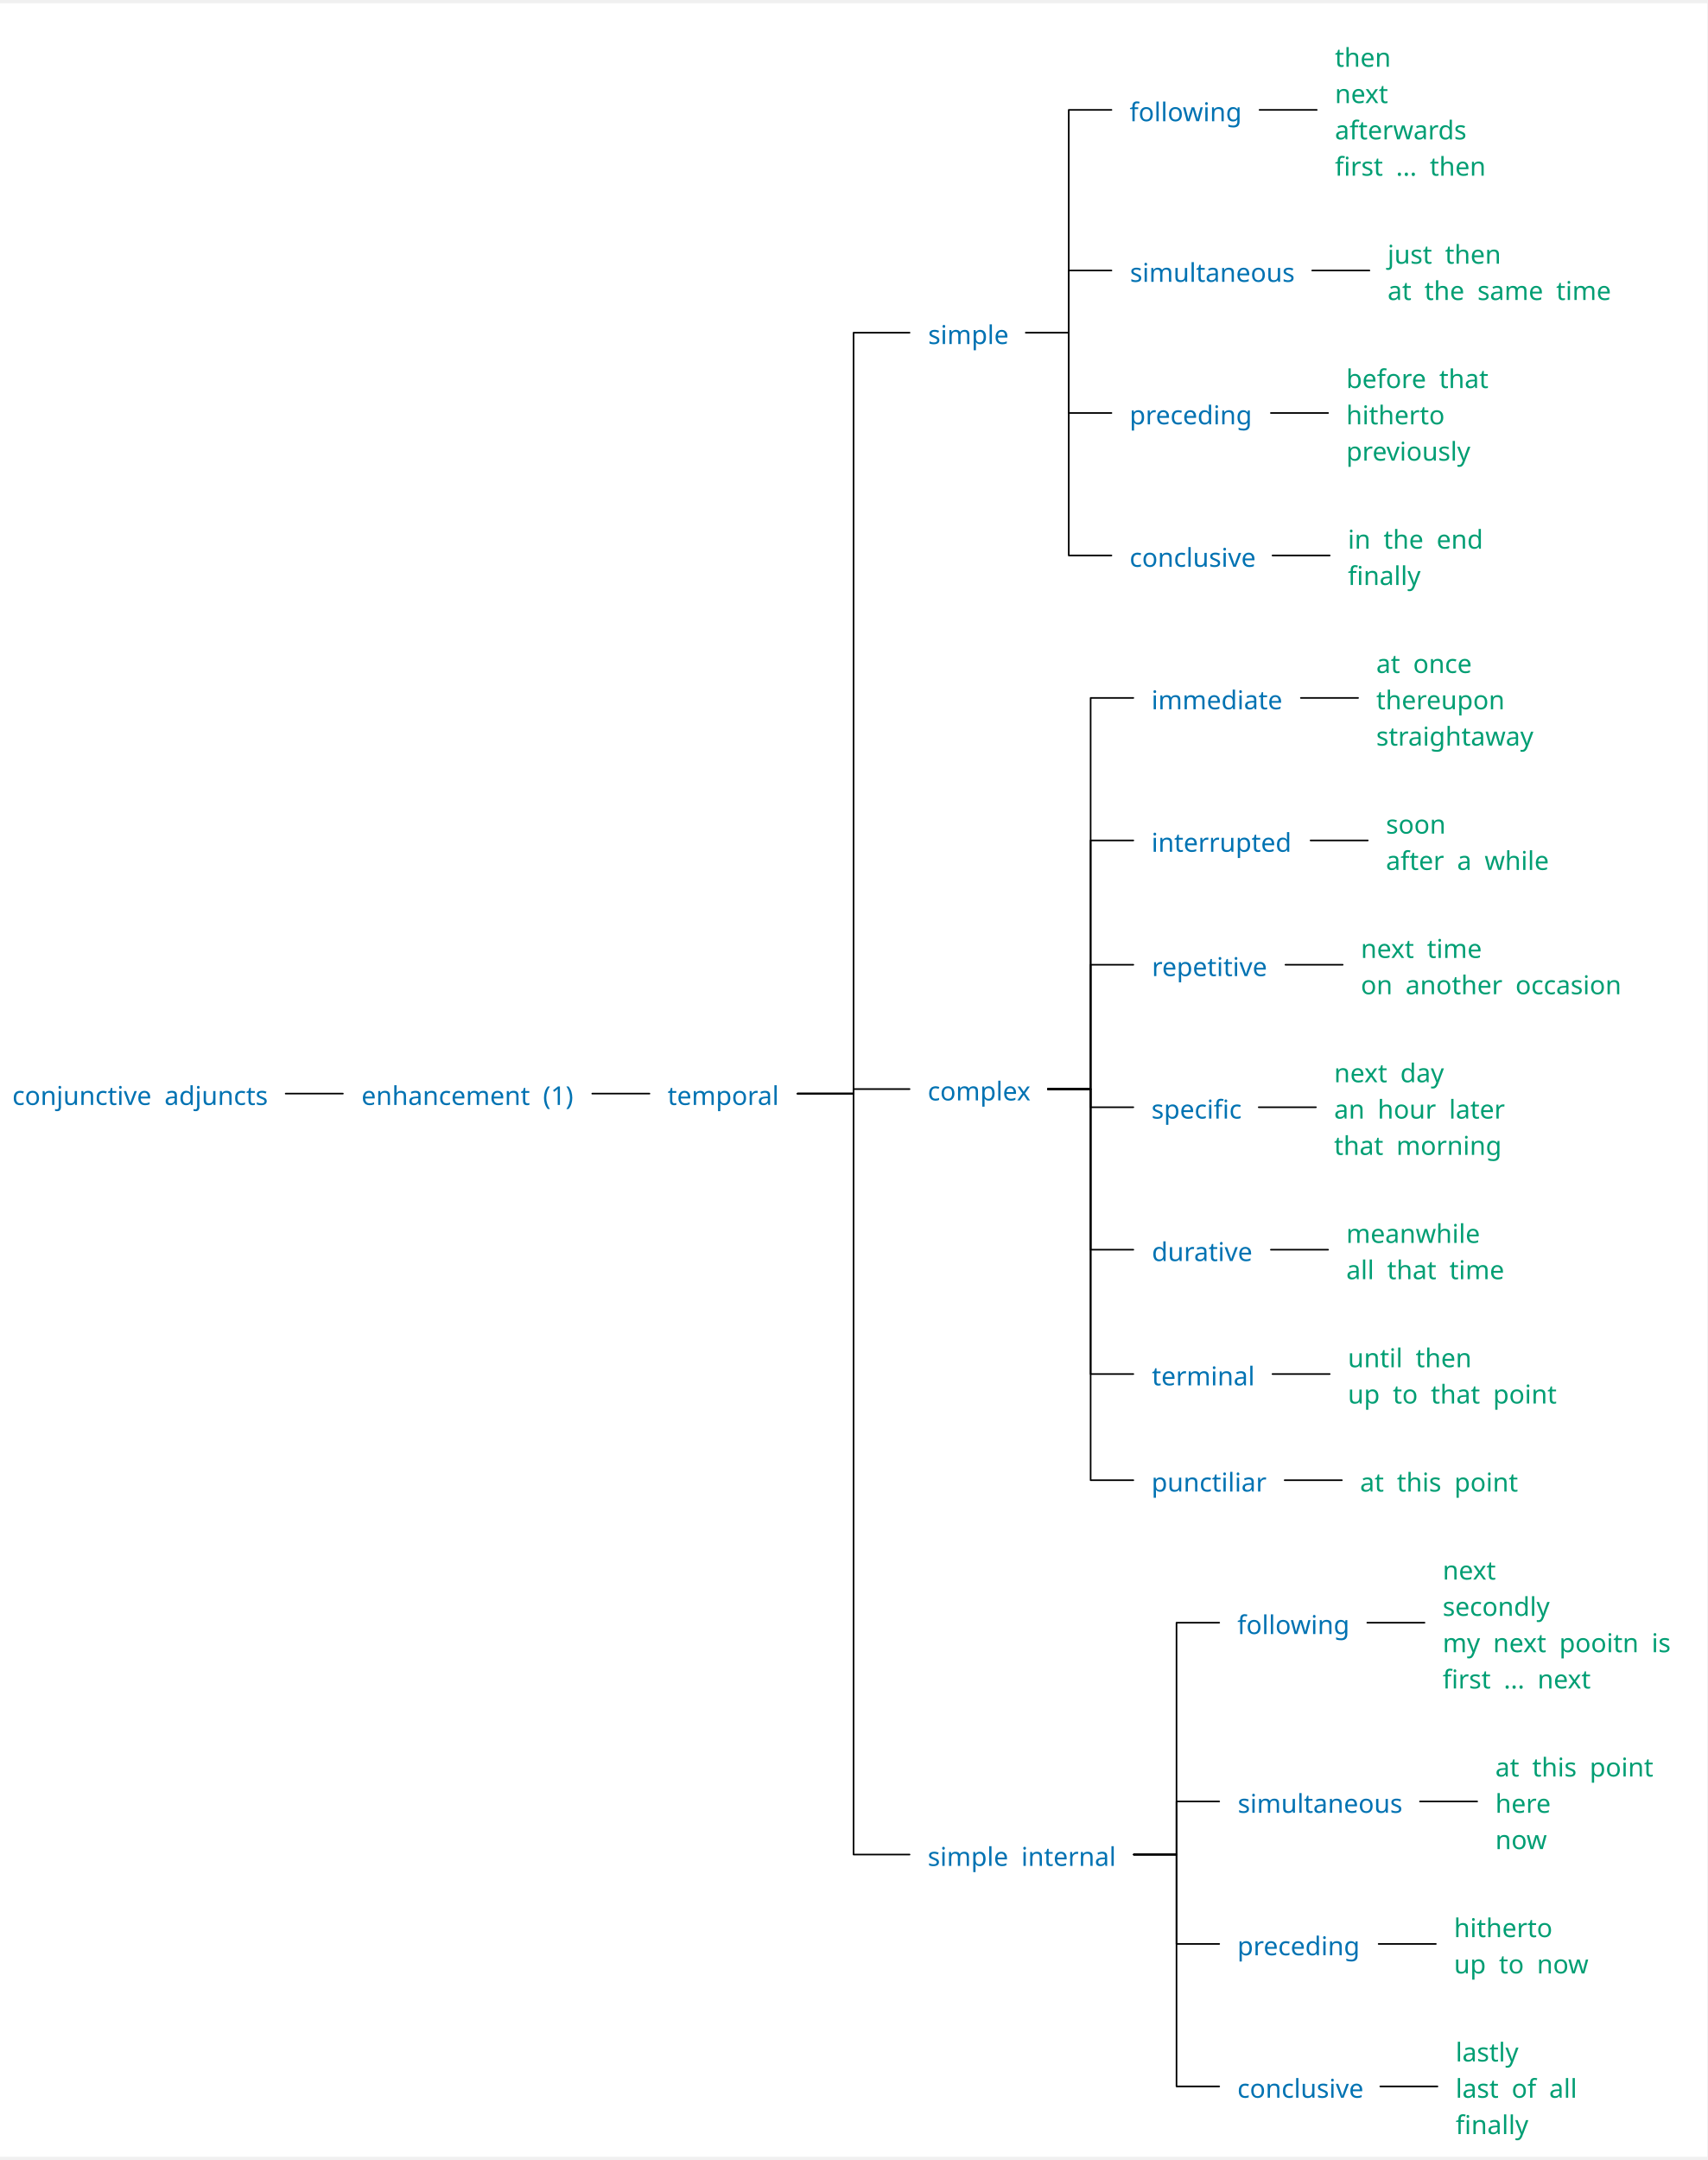
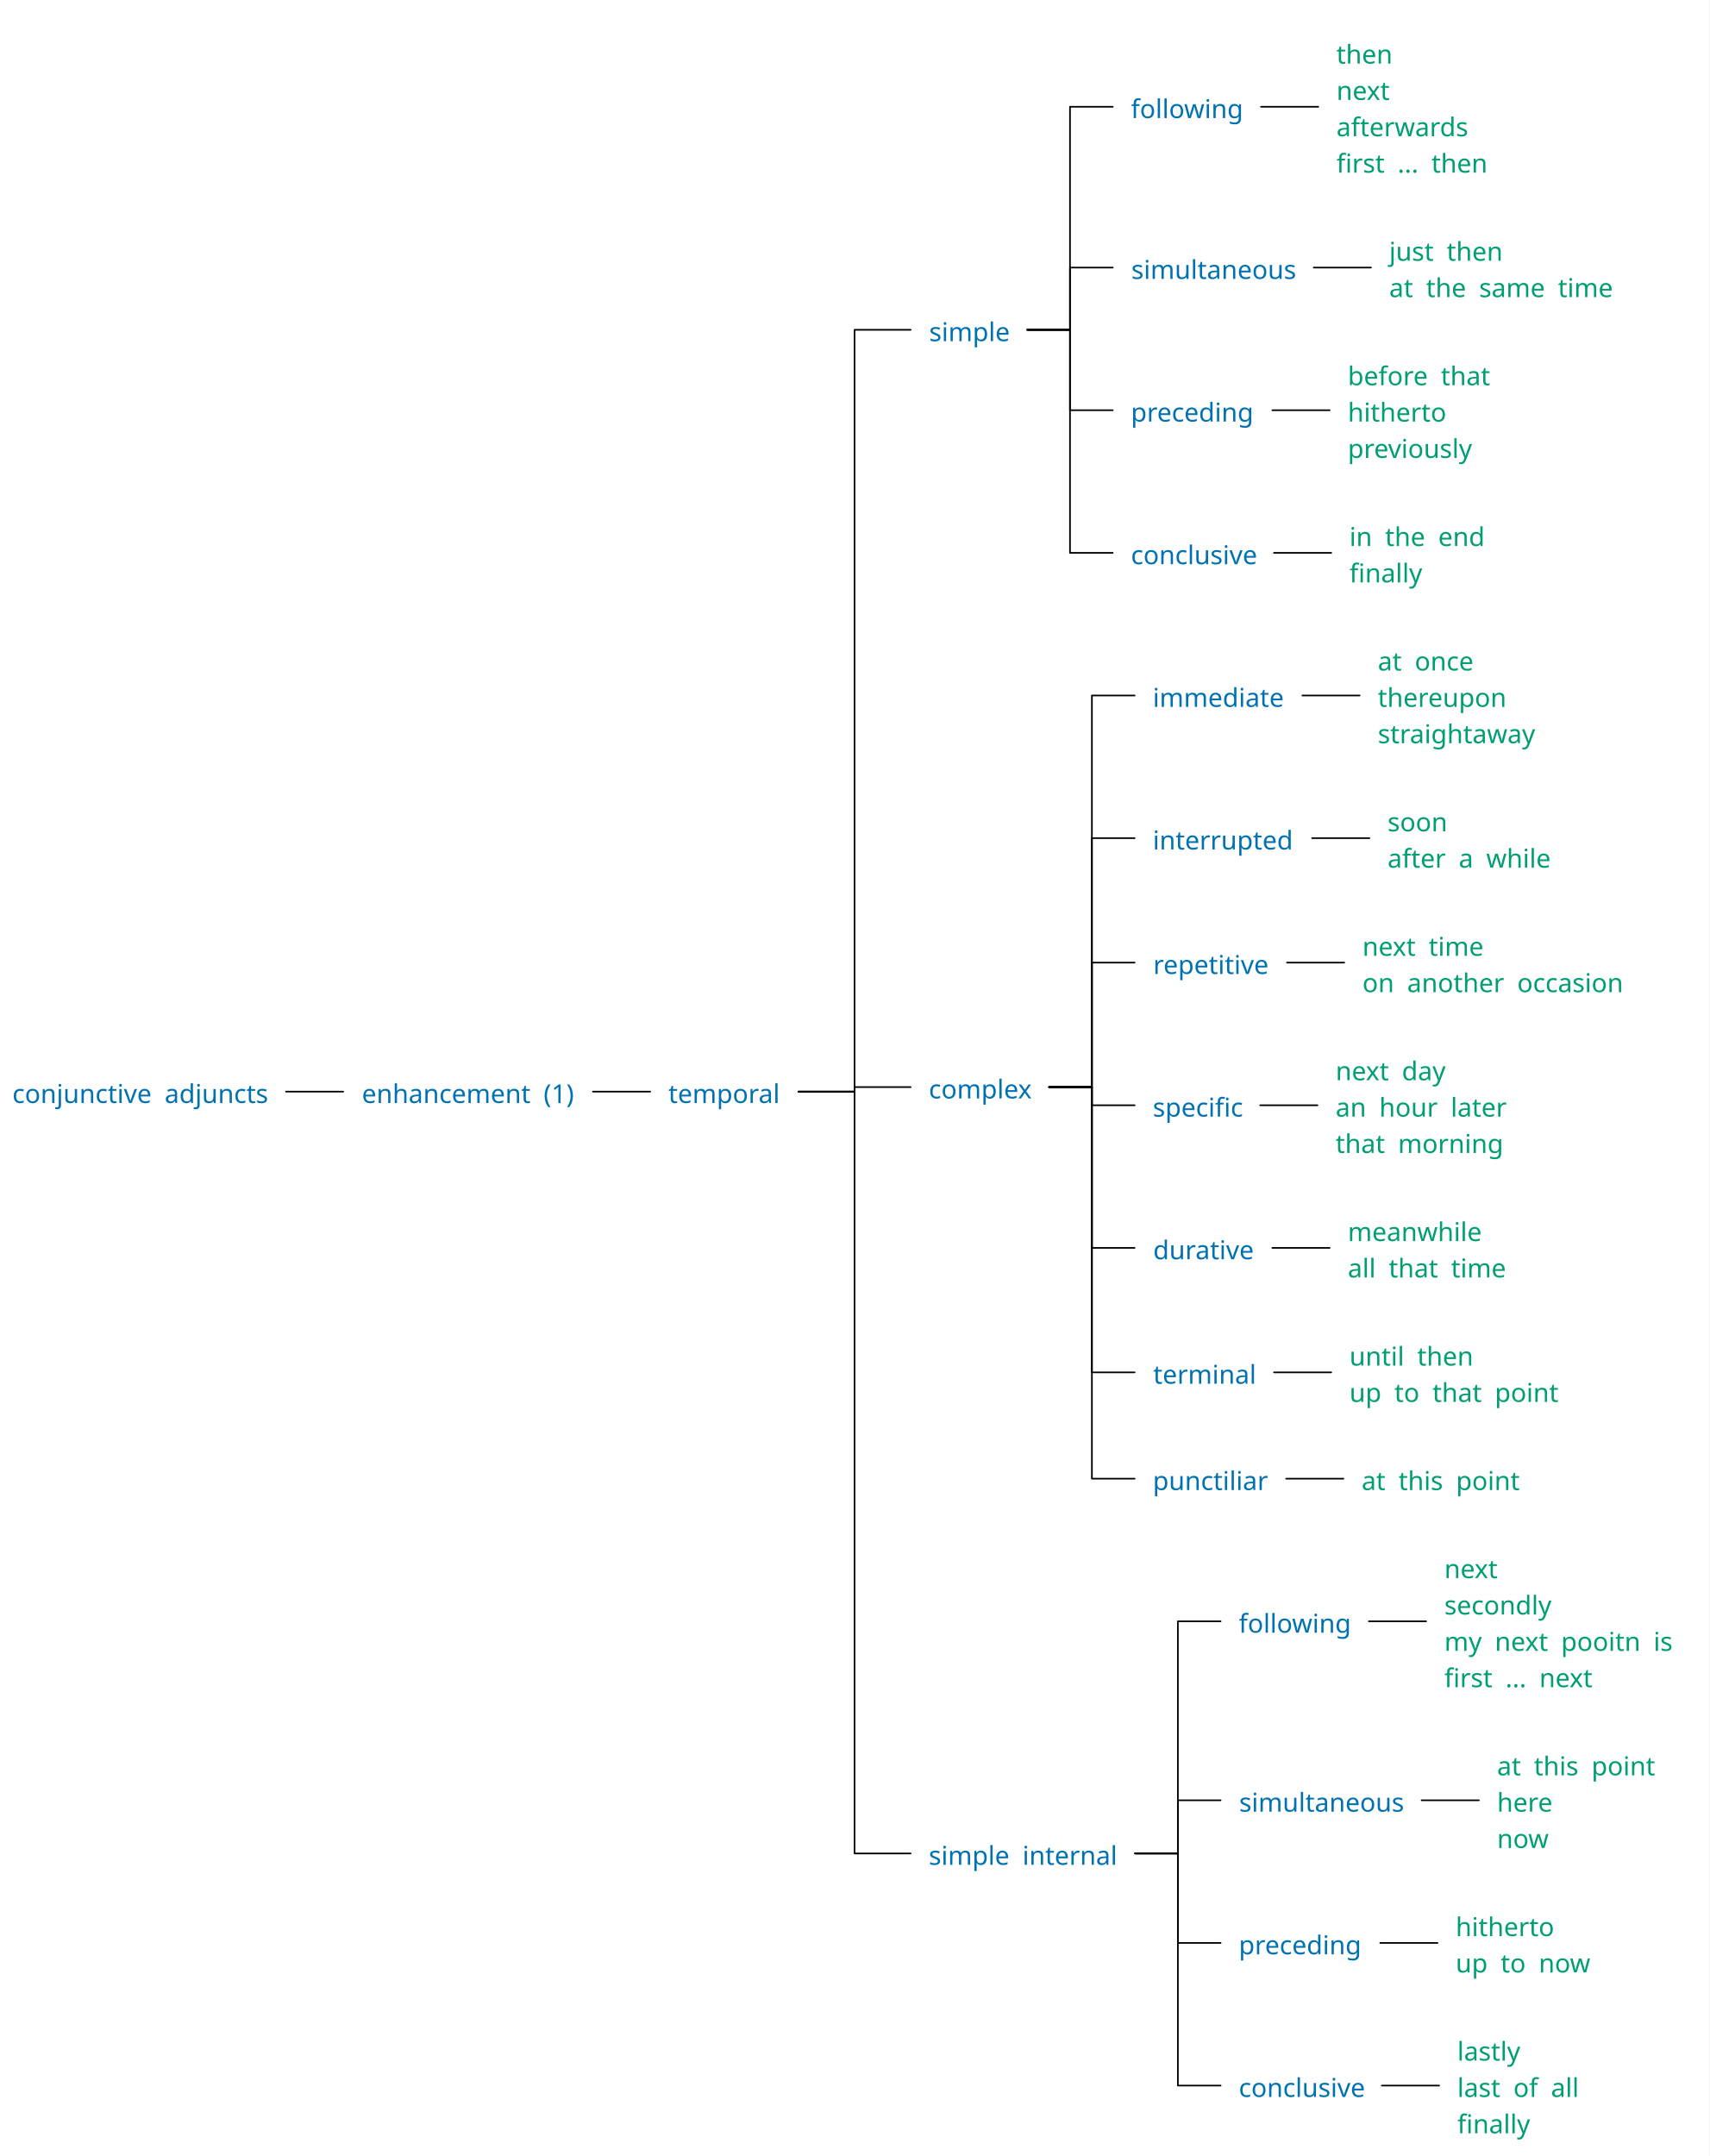
- <svg xmlns="http://www.w3.org/2000/svg" width="2092.0" height="2646.56" viewBox="-15.2, 0, 2107.2, 2657.76" version="1.1">
+ <svg xmlns="http://www.w3.org/2000/svg" width="2107.2" height="2657.76" viewBox="-15.2, 0, 2107.2, 2657.76" version="1.1">
  <defs>
    <marker id="arrow" markerUnits="userSpaceOnUse" viewBox="0 0 10 10" refX="10" refY="5" markerWidth="15.2" markerHeight="15.2" orient="auto">
      <path d="M 0 0 L 10 5 L 0 10" fill="#CC79A7" />
    </marker>
    <marker id="arrowBackward" markerUnits="userSpaceOnUse" viewBox="0 0 10 10" refX="5" refY="5" markerWidth="15.2" markerHeight="15.2" orient="auto">
      <path d="M 0 0 L 10 5 L 0 10 z" fill="#CC79A7" />
    </marker>
    <marker id="arrowForward" markerUnits="userSpaceOnUse" viewBox="0 0 10 10" refX="5" refY="5" markerWidth="15.2" markerHeight="15.2" orient="auto">
      <path d="M 10 0 L 0 5 L 10 10 z" fill="#CC79A7" />
    </marker>
    <marker id="arrowBothways" markerUnits="userSpaceOnUse" viewBox="0 0 30 10" refX="15" refY="5" markerWidth="45.6" markerHeight="15.2" orient="auto">
      <path d="M 0 5 L 10 0 L 10 5 L 20 5 L 20 0 L 30 5 L 20 10 L 20 5 L 10 5 L 10 10 z" fill="#CC79A7" />
    </marker>
    <pattern id="hatchBlack" x="10" y="10" width="10" height="10" patternUnits="userSpaceOnUse" patternTransform="rotate(45)">
      <line x1="0" y="0" x2="0" y2="10" stroke="black" stroke-width="4" />
    </pattern>
    <pattern id="hatchForNode" x="10" y="10" width="10" height="10" patternUnits="userSpaceOnUse" patternTransform="rotate(45)">
      <line x1="0" y="0" x2="0" y2="10" stroke="#0072B2" stroke-width="4" />
    </pattern>
    <pattern id="hatchForLeaf" x="10" y="10" width="10" height="10" patternUnits="userSpaceOnUse" patternTransform="rotate(45)">
      <line x1="0" y="0" x2="0" y2="10" stroke="#009E73" stroke-width="4" />
    </pattern>
  </defs>
-   <rect x="-15.2" y="0" width="2107.2" height="2657.76" stroke="none" fill="white" />"
- <text white-space="pre" alignment-baseline="text-top" style="fill: #0072B2; storoke-width: 0; font-size: 32px;" x="0" y="1359.68">
+   <rect x="-15.2" y="0" width="2107.2" height="2657.76" stroke="none" fill="white" />
+   <text white-space="pre" alignment-baseline="text-top" style="fill: #0072B2; storoke-width: 0; font-size: 32px;" x="0" y="1359.68">
    <tspan x="0" y="1359.68" style="" text-decoration="" font-family="'Noto Sans', 'Noto Sans JP', 'Noto Sans CJK JP', 'Noto Sans Arabic', 'Noto Sans Hebrew', 'Noto Sans Devanagari', 'Noto Sans Thai', 'Noto Sans Khmer', 'Noto Sans Math', OpenMoji, 'OpenMoji Color', 'OpenMoji Black', 'Noto Emoji', sans-serif">conjunctive<tspan style="fill:none;">￭</tspan>adjuncts</tspan>
  </text>
  <text white-space="pre" alignment-baseline="text-top" style="fill: #0072B2; storoke-width: 0; font-size: 32px;" x="430.9" y="1359.68">
    <tspan x="430.9" y="1359.68" style="" text-decoration="" font-family="'Noto Sans', 'Noto Sans JP', 'Noto Sans CJK JP', 'Noto Sans Arabic', 'Noto Sans Hebrew', 'Noto Sans Devanagari', 'Noto Sans Thai', 'Noto Sans Khmer', 'Noto Sans Math', OpenMoji, 'OpenMoji Color', 'OpenMoji Black', 'Noto Emoji', sans-serif">enhancement<tspan style="fill:none;">￭</tspan>(1)</tspan>
  </text>
  <text white-space="pre" alignment-baseline="text-top" style="fill: #0072B2; storoke-width: 0; font-size: 32px;" x="808.8" y="1359.68">
    <tspan x="808.8" y="1359.68" style="" text-decoration="" font-family="'Noto Sans', 'Noto Sans JP', 'Noto Sans CJK JP', 'Noto Sans Arabic', 'Noto Sans Hebrew', 'Noto Sans Devanagari', 'Noto Sans Thai', 'Noto Sans Khmer', 'Noto Sans Math', OpenMoji, 'OpenMoji Color', 'OpenMoji Black', 'Noto Emoji', sans-serif">temporal</tspan>
  </text>
  <text white-space="pre" alignment-baseline="text-top" style="fill: #0072B2; storoke-width: 0; font-size: 32px;" x="1130.335" y="420.56">
    <tspan x="1130.335" y="420.56" style="" text-decoration="" font-family="'Noto Sans', 'Noto Sans JP', 'Noto Sans CJK JP', 'Noto Sans Arabic', 'Noto Sans Hebrew', 'Noto Sans Devanagari', 'Noto Sans Thai', 'Noto Sans Khmer', 'Noto Sans Math', OpenMoji, 'OpenMoji Color', 'OpenMoji Black', 'Noto Emoji', sans-serif">simple</tspan>
  </text>
  <text white-space="pre" alignment-baseline="text-top" style="fill: #0072B2; storoke-width: 0; font-size: 32px;" x="1379.0" y="145.6">
    <tspan x="1379.0" y="145.6" style="" text-decoration="" font-family="'Noto Sans', 'Noto Sans JP', 'Noto Sans CJK JP', 'Noto Sans Arabic', 'Noto Sans Hebrew', 'Noto Sans Devanagari', 'Noto Sans Thai', 'Noto Sans Khmer', 'Noto Sans Math', OpenMoji, 'OpenMoji Color', 'OpenMoji Black', 'Noto Emoji', sans-serif">following</tspan>
  </text>
  <text white-space="pre" alignment-baseline="text-top" style="fill: #009E73; storoke-width: 0; font-size: 32px;" x="1632.4" y="78.4">
    <tspan x="1632.4" y="78.4" style="" text-decoration="" font-family="'Noto Sans', 'Noto Sans JP', 'Noto Sans CJK JP', 'Noto Sans Arabic', 'Noto Sans Hebrew', 'Noto Sans Devanagari', 'Noto Sans Thai', 'Noto Sans Khmer', 'Noto Sans Math', OpenMoji, 'OpenMoji Color', 'OpenMoji Black', 'Noto Emoji', sans-serif">then</tspan>
    <tspan x="1632.4" y="123.2" style="" text-decoration="" font-family="'Noto Sans', 'Noto Sans JP', 'Noto Sans CJK JP', 'Noto Sans Arabic', 'Noto Sans Hebrew', 'Noto Sans Devanagari', 'Noto Sans Thai', 'Noto Sans Khmer', 'Noto Sans Math', OpenMoji, 'OpenMoji Color', 'OpenMoji Black', 'Noto Emoji', sans-serif">next</tspan>
    <tspan x="1632.4" y="168.0" style="" text-decoration="" font-family="'Noto Sans', 'Noto Sans JP', 'Noto Sans CJK JP', 'Noto Sans Arabic', 'Noto Sans Hebrew', 'Noto Sans Devanagari', 'Noto Sans Thai', 'Noto Sans Khmer', 'Noto Sans Math', OpenMoji, 'OpenMoji Color', 'OpenMoji Black', 'Noto Emoji', sans-serif">afterwards</tspan>
    <tspan x="1632.4" y="212.8" style="" text-decoration="" font-family="'Noto Sans', 'Noto Sans JP', 'Noto Sans CJK JP', 'Noto Sans Arabic', 'Noto Sans Hebrew', 'Noto Sans Devanagari', 'Noto Sans Thai', 'Noto Sans Khmer', 'Noto Sans Math', OpenMoji, 'OpenMoji Color', 'OpenMoji Black', 'Noto Emoji', sans-serif">first<tspan style="fill:none;">￭</tspan>...<tspan style="fill:none;">￭</tspan>then</tspan>
  </text>
  <text white-space="pre" alignment-baseline="text-top" style="fill: #0072B2; storoke-width: 0; font-size: 32px;" x="1379.5" y="343.84">
    <tspan x="1379.5" y="343.84" style="" text-decoration="" font-family="'Noto Sans', 'Noto Sans JP', 'Noto Sans CJK JP', 'Noto Sans Arabic', 'Noto Sans Hebrew', 'Noto Sans Devanagari', 'Noto Sans Thai', 'Noto Sans Khmer', 'Noto Sans Math', OpenMoji, 'OpenMoji Color', 'OpenMoji Black', 'Noto Emoji', sans-serif">simultaneous</tspan>
  </text>
  <text white-space="pre" alignment-baseline="text-top" style="fill: #009E73; storoke-width: 0; font-size: 32px;" x="1697.9" y="321.44">
    <tspan x="1697.4" y="321.44" style="" text-decoration="" font-family="'Noto Sans', 'Noto Sans JP', 'Noto Sans CJK JP', 'Noto Sans Arabic', 'Noto Sans Hebrew', 'Noto Sans Devanagari', 'Noto Sans Thai', 'Noto Sans Khmer', 'Noto Sans Math', OpenMoji, 'OpenMoji Color', 'OpenMoji Black', 'Noto Emoji', sans-serif">just<tspan style="fill:none;">￭</tspan>then</tspan>
    <tspan x="1697.4" y="366.24" style="" text-decoration="" font-family="'Noto Sans', 'Noto Sans JP', 'Noto Sans CJK JP', 'Noto Sans Arabic', 'Noto Sans Hebrew', 'Noto Sans Devanagari', 'Noto Sans Thai', 'Noto Sans Khmer', 'Noto Sans Math', OpenMoji, 'OpenMoji Color', 'OpenMoji Black', 'Noto Emoji', sans-serif">at<tspan style="fill:none;">￭</tspan>the<tspan style="fill:none;">￭</tspan>same<tspan style="fill:none;">￭</tspan>time</tspan>
  </text>
  <text white-space="pre" alignment-baseline="text-top" style="fill: #0072B2; storoke-width: 0; font-size: 32px;" x="1379.0" y="519.68">
    <tspan x="1379.0" y="519.68" style="" text-decoration="" font-family="'Noto Sans', 'Noto Sans JP', 'Noto Sans CJK JP', 'Noto Sans Arabic', 'Noto Sans Hebrew', 'Noto Sans Devanagari', 'Noto Sans Thai', 'Noto Sans Khmer', 'Noto Sans Math', OpenMoji, 'OpenMoji Color', 'OpenMoji Black', 'Noto Emoji', sans-serif">preceding</tspan>
  </text>
  <text white-space="pre" alignment-baseline="text-top" style="fill: #009E73; storoke-width: 0; font-size: 32px;" x="1646.9" y="474.88">
    <tspan x="1646.4" y="474.88" style="" text-decoration="" font-family="'Noto Sans', 'Noto Sans JP', 'Noto Sans CJK JP', 'Noto Sans Arabic', 'Noto Sans Hebrew', 'Noto Sans Devanagari', 'Noto Sans Thai', 'Noto Sans Khmer', 'Noto Sans Math', OpenMoji, 'OpenMoji Color', 'OpenMoji Black', 'Noto Emoji', sans-serif">before<tspan style="fill:none;">￭</tspan>that</tspan>
    <tspan x="1646.4" y="519.68" style="" text-decoration="" font-family="'Noto Sans', 'Noto Sans JP', 'Noto Sans CJK JP', 'Noto Sans Arabic', 'Noto Sans Hebrew', 'Noto Sans Devanagari', 'Noto Sans Thai', 'Noto Sans Khmer', 'Noto Sans Math', OpenMoji, 'OpenMoji Color', 'OpenMoji Black', 'Noto Emoji', sans-serif">hitherto</tspan>
    <tspan x="1646.4" y="564.48" style="" text-decoration="" font-family="'Noto Sans', 'Noto Sans JP', 'Noto Sans CJK JP', 'Noto Sans Arabic', 'Noto Sans Hebrew', 'Noto Sans Devanagari', 'Noto Sans Thai', 'Noto Sans Khmer', 'Noto Sans Math', OpenMoji, 'OpenMoji Color', 'OpenMoji Black', 'Noto Emoji', sans-serif">previously</tspan>
  </text>
  <text white-space="pre" alignment-baseline="text-top" style="fill: #0072B2; storoke-width: 0; font-size: 32px;" x="1379.0" y="695.52">
    <tspan x="1379.0" y="695.52" style="" text-decoration="" font-family="'Noto Sans', 'Noto Sans JP', 'Noto Sans CJK JP', 'Noto Sans Arabic', 'Noto Sans Hebrew', 'Noto Sans Devanagari', 'Noto Sans Thai', 'Noto Sans Khmer', 'Noto Sans Math', OpenMoji, 'OpenMoji Color', 'OpenMoji Black', 'Noto Emoji', sans-serif">conclusive</tspan>
  </text>
  <text white-space="pre" alignment-baseline="text-top" style="fill: #009E73; storoke-width: 0; font-size: 32px;" x="1648.4" y="673.12">
    <tspan x="1648.4" y="673.12" style="" text-decoration="" font-family="'Noto Sans', 'Noto Sans JP', 'Noto Sans CJK JP', 'Noto Sans Arabic', 'Noto Sans Hebrew', 'Noto Sans Devanagari', 'Noto Sans Thai', 'Noto Sans Khmer', 'Noto Sans Math', OpenMoji, 'OpenMoji Color', 'OpenMoji Black', 'Noto Emoji', sans-serif">in<tspan style="fill:none;">￭</tspan>the<tspan style="fill:none;">￭</tspan>end</tspan>
    <tspan x="1648.4" y="717.92" style="" text-decoration="" font-family="'Noto Sans', 'Noto Sans JP', 'Noto Sans CJK JP', 'Noto Sans Arabic', 'Noto Sans Hebrew', 'Noto Sans Devanagari', 'Noto Sans Thai', 'Noto Sans Khmer', 'Noto Sans Math', OpenMoji, 'OpenMoji Color', 'OpenMoji Black', 'Noto Emoji', sans-serif">finally</tspan>
  </text>
  <text white-space="pre" alignment-baseline="text-top" style="fill: #0072B2; storoke-width: 0; font-size: 32px;" x="1129.835" y="1354.08">
    <tspan x="1129.835" y="1354.08" style="" text-decoration="" font-family="'Noto Sans', 'Noto Sans JP', 'Noto Sans CJK JP', 'Noto Sans Arabic', 'Noto Sans Hebrew', 'Noto Sans Devanagari', 'Noto Sans Thai', 'Noto Sans Khmer', 'Noto Sans Math', OpenMoji, 'OpenMoji Color', 'OpenMoji Black', 'Noto Emoji', sans-serif">complex</tspan>
  </text>
  <text white-space="pre" alignment-baseline="text-top" style="fill: #0072B2; storoke-width: 0; font-size: 32px;" x="1406.0" y="871.36">
    <tspan x="1406.0" y="871.36" style="" text-decoration="" font-family="'Noto Sans', 'Noto Sans JP', 'Noto Sans CJK JP', 'Noto Sans Arabic', 'Noto Sans Hebrew', 'Noto Sans Devanagari', 'Noto Sans Thai', 'Noto Sans Khmer', 'Noto Sans Math', OpenMoji, 'OpenMoji Color', 'OpenMoji Black', 'Noto Emoji', sans-serif">immediate</tspan>
  </text>
  <text white-space="pre" alignment-baseline="text-top" style="fill: #009E73; storoke-width: 0; font-size: 32px;" x="1683.9" y="826.56">
    <tspan x="1683.4" y="826.56" style="" text-decoration="" font-family="'Noto Sans', 'Noto Sans JP', 'Noto Sans CJK JP', 'Noto Sans Arabic', 'Noto Sans Hebrew', 'Noto Sans Devanagari', 'Noto Sans Thai', 'Noto Sans Khmer', 'Noto Sans Math', OpenMoji, 'OpenMoji Color', 'OpenMoji Black', 'Noto Emoji', sans-serif">at<tspan style="fill:none;">￭</tspan>once</tspan>
    <tspan x="1683.4" y="871.36" style="" text-decoration="" font-family="'Noto Sans', 'Noto Sans JP', 'Noto Sans CJK JP', 'Noto Sans Arabic', 'Noto Sans Hebrew', 'Noto Sans Devanagari', 'Noto Sans Thai', 'Noto Sans Khmer', 'Noto Sans Math', OpenMoji, 'OpenMoji Color', 'OpenMoji Black', 'Noto Emoji', sans-serif">thereupon</tspan>
    <tspan x="1683.4" y="916.16" style="" text-decoration="" font-family="'Noto Sans', 'Noto Sans JP', 'Noto Sans CJK JP', 'Noto Sans Arabic', 'Noto Sans Hebrew', 'Noto Sans Devanagari', 'Noto Sans Thai', 'Noto Sans Khmer', 'Noto Sans Math', OpenMoji, 'OpenMoji Color', 'OpenMoji Black', 'Noto Emoji', sans-serif">straightaway</tspan>
  </text>
  <text white-space="pre" alignment-baseline="text-top" style="fill: #0072B2; storoke-width: 0; font-size: 32px;" x="1406.0" y="1047.2">
    <tspan x="1406.0" y="1047.2" style="" text-decoration="" font-family="'Noto Sans', 'Noto Sans JP', 'Noto Sans CJK JP', 'Noto Sans Arabic', 'Noto Sans Hebrew', 'Noto Sans Devanagari', 'Noto Sans Thai', 'Noto Sans Khmer', 'Noto Sans Math', OpenMoji, 'OpenMoji Color', 'OpenMoji Black', 'Noto Emoji', sans-serif">interrupted</tspan>
  </text>
  <text white-space="pre" alignment-baseline="text-top" style="fill: #009E73; storoke-width: 0; font-size: 32px;" x="1695.9" y="1024.8">
    <tspan x="1695.4" y="1024.8" style="" text-decoration="" font-family="'Noto Sans', 'Noto Sans JP', 'Noto Sans CJK JP', 'Noto Sans Arabic', 'Noto Sans Hebrew', 'Noto Sans Devanagari', 'Noto Sans Thai', 'Noto Sans Khmer', 'Noto Sans Math', OpenMoji, 'OpenMoji Color', 'OpenMoji Black', 'Noto Emoji', sans-serif">soon</tspan>
    <tspan x="1695.4" y="1069.6" style="" text-decoration="" font-family="'Noto Sans', 'Noto Sans JP', 'Noto Sans CJK JP', 'Noto Sans Arabic', 'Noto Sans Hebrew', 'Noto Sans Devanagari', 'Noto Sans Thai', 'Noto Sans Khmer', 'Noto Sans Math', OpenMoji, 'OpenMoji Color', 'OpenMoji Black', 'Noto Emoji', sans-serif">after<tspan style="fill:none;">￭</tspan>a<tspan style="fill:none;">￭</tspan>while</tspan>
  </text>
  <text white-space="pre" alignment-baseline="text-top" style="fill: #0072B2; storoke-width: 0; font-size: 32px;" x="1406.5" y="1200.64">
    <tspan x="1406.5" y="1200.64" style="" text-decoration="" font-family="'Noto Sans', 'Noto Sans JP', 'Noto Sans CJK JP', 'Noto Sans Arabic', 'Noto Sans Hebrew', 'Noto Sans Devanagari', 'Noto Sans Thai', 'Noto Sans Khmer', 'Noto Sans Math', OpenMoji, 'OpenMoji Color', 'OpenMoji Black', 'Noto Emoji', sans-serif">repetitive</tspan>
  </text>
  <text white-space="pre" alignment-baseline="text-top" style="fill: #009E73; storoke-width: 0; font-size: 32px;" x="1664.4" y="1178.24">
    <tspan x="1664.4" y="1178.24" style="" text-decoration="" font-family="'Noto Sans', 'Noto Sans JP', 'Noto Sans CJK JP', 'Noto Sans Arabic', 'Noto Sans Hebrew', 'Noto Sans Devanagari', 'Noto Sans Thai', 'Noto Sans Khmer', 'Noto Sans Math', OpenMoji, 'OpenMoji Color', 'OpenMoji Black', 'Noto Emoji', sans-serif">next<tspan style="fill:none;">￭</tspan>time</tspan>
    <tspan x="1664.4" y="1223.04" style="" text-decoration="" font-family="'Noto Sans', 'Noto Sans JP', 'Noto Sans CJK JP', 'Noto Sans Arabic', 'Noto Sans Hebrew', 'Noto Sans Devanagari', 'Noto Sans Thai', 'Noto Sans Khmer', 'Noto Sans Math', OpenMoji, 'OpenMoji Color', 'OpenMoji Black', 'Noto Emoji', sans-serif">on<tspan style="fill:none;">￭</tspan>another<tspan style="fill:none;">￭</tspan>occasion</tspan>
  </text>
  <text white-space="pre" alignment-baseline="text-top" style="fill: #0072B2; storoke-width: 0; font-size: 32px;" x="1406.0" y="1376.48">
    <tspan x="1406.0" y="1376.48" style="" text-decoration="" font-family="'Noto Sans', 'Noto Sans JP', 'Noto Sans CJK JP', 'Noto Sans Arabic', 'Noto Sans Hebrew', 'Noto Sans Devanagari', 'Noto Sans Thai', 'Noto Sans Khmer', 'Noto Sans Math', OpenMoji, 'OpenMoji Color', 'OpenMoji Black', 'Noto Emoji', sans-serif">specific</tspan>
  </text>
  <text white-space="pre" alignment-baseline="text-top" style="fill: #009E73; storoke-width: 0; font-size: 32px;" x="1631.9" y="1331.68">
    <tspan x="1631.4" y="1331.68" style="" text-decoration="" font-family="'Noto Sans', 'Noto Sans JP', 'Noto Sans CJK JP', 'Noto Sans Arabic', 'Noto Sans Hebrew', 'Noto Sans Devanagari', 'Noto Sans Thai', 'Noto Sans Khmer', 'Noto Sans Math', OpenMoji, 'OpenMoji Color', 'OpenMoji Black', 'Noto Emoji', sans-serif">next<tspan style="fill:none;">￭</tspan>day</tspan>
    <tspan x="1631.4" y="1376.48" style="" text-decoration="" font-family="'Noto Sans', 'Noto Sans JP', 'Noto Sans CJK JP', 'Noto Sans Arabic', 'Noto Sans Hebrew', 'Noto Sans Devanagari', 'Noto Sans Thai', 'Noto Sans Khmer', 'Noto Sans Math', OpenMoji, 'OpenMoji Color', 'OpenMoji Black', 'Noto Emoji', sans-serif">an<tspan style="fill:none;">￭</tspan>hour<tspan style="fill:none;">￭</tspan>later</tspan>
    <tspan x="1631.4" y="1421.28" style="" text-decoration="" font-family="'Noto Sans', 'Noto Sans JP', 'Noto Sans CJK JP', 'Noto Sans Arabic', 'Noto Sans Hebrew', 'Noto Sans Devanagari', 'Noto Sans Thai', 'Noto Sans Khmer', 'Noto Sans Math', OpenMoji, 'OpenMoji Color', 'OpenMoji Black', 'Noto Emoji', sans-serif">that<tspan style="fill:none;">￭</tspan>morning</tspan>
  </text>
  <text white-space="pre" alignment-baseline="text-top" style="fill: #0072B2; storoke-width: 0; font-size: 32px;" x="1406.5" y="1552.32">
    <tspan x="1406.5" y="1552.32" style="" text-decoration="" font-family="'Noto Sans', 'Noto Sans JP', 'Noto Sans CJK JP', 'Noto Sans Arabic', 'Noto Sans Hebrew', 'Noto Sans Devanagari', 'Noto Sans Thai', 'Noto Sans Khmer', 'Noto Sans Math', OpenMoji, 'OpenMoji Color', 'OpenMoji Black', 'Noto Emoji', sans-serif">durative</tspan>
  </text>
  <text white-space="pre" alignment-baseline="text-top" style="fill: #009E73; storoke-width: 0; font-size: 32px;" x="1646.4" y="1529.92">
    <tspan x="1646.4" y="1529.92" style="" text-decoration="" font-family="'Noto Sans', 'Noto Sans JP', 'Noto Sans CJK JP', 'Noto Sans Arabic', 'Noto Sans Hebrew', 'Noto Sans Devanagari', 'Noto Sans Thai', 'Noto Sans Khmer', 'Noto Sans Math', OpenMoji, 'OpenMoji Color', 'OpenMoji Black', 'Noto Emoji', sans-serif">meanwhile</tspan>
    <tspan x="1646.4" y="1574.72" style="" text-decoration="" font-family="'Noto Sans', 'Noto Sans JP', 'Noto Sans CJK JP', 'Noto Sans Arabic', 'Noto Sans Hebrew', 'Noto Sans Devanagari', 'Noto Sans Thai', 'Noto Sans Khmer', 'Noto Sans Math', OpenMoji, 'OpenMoji Color', 'OpenMoji Black', 'Noto Emoji', sans-serif">all<tspan style="fill:none;">￭</tspan>that<tspan style="fill:none;">￭</tspan>time</tspan>
  </text>
  <text white-space="pre" alignment-baseline="text-top" style="fill: #0072B2; storoke-width: 0; font-size: 32px;" x="1406.5" y="1705.76">
    <tspan x="1406.5" y="1705.76" style="" text-decoration="" font-family="'Noto Sans', 'Noto Sans JP', 'Noto Sans CJK JP', 'Noto Sans Arabic', 'Noto Sans Hebrew', 'Noto Sans Devanagari', 'Noto Sans Thai', 'Noto Sans Khmer', 'Noto Sans Math', OpenMoji, 'OpenMoji Color', 'OpenMoji Black', 'Noto Emoji', sans-serif">terminal</tspan>
  </text>
  <text white-space="pre" alignment-baseline="text-top" style="fill: #009E73; storoke-width: 0; font-size: 32px;" x="1648.4" y="1683.36">
    <tspan x="1648.4" y="1683.36" style="" text-decoration="" font-family="'Noto Sans', 'Noto Sans JP', 'Noto Sans CJK JP', 'Noto Sans Arabic', 'Noto Sans Hebrew', 'Noto Sans Devanagari', 'Noto Sans Thai', 'Noto Sans Khmer', 'Noto Sans Math', OpenMoji, 'OpenMoji Color', 'OpenMoji Black', 'Noto Emoji', sans-serif">until<tspan style="fill:none;">￭</tspan>then</tspan>
    <tspan x="1648.4" y="1728.16" style="" text-decoration="" font-family="'Noto Sans', 'Noto Sans JP', 'Noto Sans CJK JP', 'Noto Sans Arabic', 'Noto Sans Hebrew', 'Noto Sans Devanagari', 'Noto Sans Thai', 'Noto Sans Khmer', 'Noto Sans Math', OpenMoji, 'OpenMoji Color', 'OpenMoji Black', 'Noto Emoji', sans-serif">up<tspan style="fill:none;">￭</tspan>to<tspan style="fill:none;">￭</tspan>that<tspan style="fill:none;">￭</tspan>point</tspan>
  </text>
  <text white-space="pre" alignment-baseline="text-top" style="fill: #0072B2; storoke-width: 0; font-size: 32px;" x="1406.0" y="1836.8">
    <tspan x="1406.0" y="1836.8" style="" text-decoration="" font-family="'Noto Sans', 'Noto Sans JP', 'Noto Sans CJK JP', 'Noto Sans Arabic', 'Noto Sans Hebrew', 'Noto Sans Devanagari', 'Noto Sans Thai', 'Noto Sans Khmer', 'Noto Sans Math', OpenMoji, 'OpenMoji Color', 'OpenMoji Black', 'Noto Emoji', sans-serif">punctiliar</tspan>
  </text>
  <text white-space="pre" alignment-baseline="text-top" style="fill: #009E73; storoke-width: 0; font-size: 32px;" x="1663.4" y="1836.8">
    <tspan x="1663.4" y="1836.8" style="" text-decoration="" font-family="'Noto Sans', 'Noto Sans JP', 'Noto Sans CJK JP', 'Noto Sans Arabic', 'Noto Sans Hebrew', 'Noto Sans Devanagari', 'Noto Sans Thai', 'Noto Sans Khmer', 'Noto Sans Math', OpenMoji, 'OpenMoji Color', 'OpenMoji Black', 'Noto Emoji', sans-serif">at<tspan style="fill:none;">￭</tspan>this<tspan style="fill:none;">￭</tspan>point</tspan>
  </text>
  <text white-space="pre" alignment-baseline="text-top" style="fill: #0072B2; storoke-width: 0; font-size: 32px;" x="1129.835" y="2298.8">
    <tspan x="1129.835" y="2298.8" style="" text-decoration="" font-family="'Noto Sans', 'Noto Sans JP', 'Noto Sans CJK JP', 'Noto Sans Arabic', 'Noto Sans Hebrew', 'Noto Sans Devanagari', 'Noto Sans Thai', 'Noto Sans Khmer', 'Noto Sans Math', OpenMoji, 'OpenMoji Color', 'OpenMoji Black', 'Noto Emoji', sans-serif">simple<tspan style="fill:none;">￭</tspan>internal</tspan>
  </text>
  <text white-space="pre" alignment-baseline="text-top" style="fill: #0072B2; storoke-width: 0; font-size: 32px;" x="1512.0" y="2012.64">
    <tspan x="1512.0" y="2012.64" style="" text-decoration="" font-family="'Noto Sans', 'Noto Sans JP', 'Noto Sans CJK JP', 'Noto Sans Arabic', 'Noto Sans Hebrew', 'Noto Sans Devanagari', 'Noto Sans Thai', 'Noto Sans Khmer', 'Noto Sans Math', OpenMoji, 'OpenMoji Color', 'OpenMoji Black', 'Noto Emoji', sans-serif">following</tspan>
  </text>
  <text white-space="pre" alignment-baseline="text-top" style="fill: #009E73; storoke-width: 0; font-size: 32px;" x="1765.9" y="1945.44">
    <tspan x="1765.4" y="1945.44" style="" text-decoration="" font-family="'Noto Sans', 'Noto Sans JP', 'Noto Sans CJK JP', 'Noto Sans Arabic', 'Noto Sans Hebrew', 'Noto Sans Devanagari', 'Noto Sans Thai', 'Noto Sans Khmer', 'Noto Sans Math', OpenMoji, 'OpenMoji Color', 'OpenMoji Black', 'Noto Emoji', sans-serif">next</tspan>
    <tspan x="1765.4" y="1990.24" style="" text-decoration="" font-family="'Noto Sans', 'Noto Sans JP', 'Noto Sans CJK JP', 'Noto Sans Arabic', 'Noto Sans Hebrew', 'Noto Sans Devanagari', 'Noto Sans Thai', 'Noto Sans Khmer', 'Noto Sans Math', OpenMoji, 'OpenMoji Color', 'OpenMoji Black', 'Noto Emoji', sans-serif">secondly</tspan>
    <tspan x="1765.4" y="2035.04" style="" text-decoration="" font-family="'Noto Sans', 'Noto Sans JP', 'Noto Sans CJK JP', 'Noto Sans Arabic', 'Noto Sans Hebrew', 'Noto Sans Devanagari', 'Noto Sans Thai', 'Noto Sans Khmer', 'Noto Sans Math', OpenMoji, 'OpenMoji Color', 'OpenMoji Black', 'Noto Emoji', sans-serif">my<tspan style="fill:none;">￭</tspan>next<tspan style="fill:none;">￭</tspan>pooitn<tspan style="fill:none;">￭</tspan>is</tspan>
    <tspan x="1765.4" y="2079.84" style="" text-decoration="" font-family="'Noto Sans', 'Noto Sans JP', 'Noto Sans CJK JP', 'Noto Sans Arabic', 'Noto Sans Hebrew', 'Noto Sans Devanagari', 'Noto Sans Thai', 'Noto Sans Khmer', 'Noto Sans Math', OpenMoji, 'OpenMoji Color', 'OpenMoji Black', 'Noto Emoji', sans-serif">first<tspan style="fill:none;">￭</tspan>...<tspan style="fill:none;">￭</tspan>next</tspan>
  </text>
  <text white-space="pre" alignment-baseline="text-top" style="fill: #0072B2; storoke-width: 0; font-size: 32px;" x="1512.5" y="2233.28">
    <tspan x="1512.5" y="2233.28" style="" text-decoration="" font-family="'Noto Sans', 'Noto Sans JP', 'Noto Sans CJK JP', 'Noto Sans Arabic', 'Noto Sans Hebrew', 'Noto Sans Devanagari', 'Noto Sans Thai', 'Noto Sans Khmer', 'Noto Sans Math', OpenMoji, 'OpenMoji Color', 'OpenMoji Black', 'Noto Emoji', sans-serif">simultaneous</tspan>
  </text>
  <text white-space="pre" alignment-baseline="text-top" style="fill: #009E73; storoke-width: 0; font-size: 32px;" x="1830.4" y="2188.48">
    <tspan x="1830.4" y="2188.48" style="" text-decoration="" font-family="'Noto Sans', 'Noto Sans JP', 'Noto Sans CJK JP', 'Noto Sans Arabic', 'Noto Sans Hebrew', 'Noto Sans Devanagari', 'Noto Sans Thai', 'Noto Sans Khmer', 'Noto Sans Math', OpenMoji, 'OpenMoji Color', 'OpenMoji Black', 'Noto Emoji', sans-serif">at<tspan style="fill:none;">￭</tspan>this<tspan style="fill:none;">￭</tspan>point</tspan>
    <tspan x="1830.4" y="2233.28" style="" text-decoration="" font-family="'Noto Sans', 'Noto Sans JP', 'Noto Sans CJK JP', 'Noto Sans Arabic', 'Noto Sans Hebrew', 'Noto Sans Devanagari', 'Noto Sans Thai', 'Noto Sans Khmer', 'Noto Sans Math', OpenMoji, 'OpenMoji Color', 'OpenMoji Black', 'Noto Emoji', sans-serif">here</tspan>
    <tspan x="1830.4" y="2278.08" style="" text-decoration="" font-family="'Noto Sans', 'Noto Sans JP', 'Noto Sans CJK JP', 'Noto Sans Arabic', 'Noto Sans Hebrew', 'Noto Sans Devanagari', 'Noto Sans Thai', 'Noto Sans Khmer', 'Noto Sans Math', OpenMoji, 'OpenMoji Color', 'OpenMoji Black', 'Noto Emoji', sans-serif">now</tspan>
  </text>
  <text white-space="pre" alignment-baseline="text-top" style="fill: #0072B2; storoke-width: 0; font-size: 32px;" x="1512.0" y="2409.12">
    <tspan x="1512.0" y="2409.12" style="" text-decoration="" font-family="'Noto Sans', 'Noto Sans JP', 'Noto Sans CJK JP', 'Noto Sans Arabic', 'Noto Sans Hebrew', 'Noto Sans Devanagari', 'Noto Sans Thai', 'Noto Sans Khmer', 'Noto Sans Math', OpenMoji, 'OpenMoji Color', 'OpenMoji Black', 'Noto Emoji', sans-serif">preceding</tspan>
  </text>
  <text white-space="pre" alignment-baseline="text-top" style="fill: #009E73; storoke-width: 0; font-size: 32px;" x="1779.9" y="2386.72">
    <tspan x="1779.4" y="2386.72" style="" text-decoration="" font-family="'Noto Sans', 'Noto Sans JP', 'Noto Sans CJK JP', 'Noto Sans Arabic', 'Noto Sans Hebrew', 'Noto Sans Devanagari', 'Noto Sans Thai', 'Noto Sans Khmer', 'Noto Sans Math', OpenMoji, 'OpenMoji Color', 'OpenMoji Black', 'Noto Emoji', sans-serif">hitherto</tspan>
    <tspan x="1779.4" y="2431.52" style="" text-decoration="" font-family="'Noto Sans', 'Noto Sans JP', 'Noto Sans CJK JP', 'Noto Sans Arabic', 'Noto Sans Hebrew', 'Noto Sans Devanagari', 'Noto Sans Thai', 'Noto Sans Khmer', 'Noto Sans Math', OpenMoji, 'OpenMoji Color', 'OpenMoji Black', 'Noto Emoji', sans-serif">up<tspan style="fill:none;">￭</tspan>to<tspan style="fill:none;">￭</tspan>now</tspan>
  </text>
  <text white-space="pre" alignment-baseline="text-top" style="fill: #0072B2; storoke-width: 0; font-size: 32px;" x="1512.0" y="2584.96">
    <tspan x="1512.0" y="2584.96" style="" text-decoration="" font-family="'Noto Sans', 'Noto Sans JP', 'Noto Sans CJK JP', 'Noto Sans Arabic', 'Noto Sans Hebrew', 'Noto Sans Devanagari', 'Noto Sans Thai', 'Noto Sans Khmer', 'Noto Sans Math', OpenMoji, 'OpenMoji Color', 'OpenMoji Black', 'Noto Emoji', sans-serif">conclusive</tspan>
  </text>
  <text white-space="pre" alignment-baseline="text-top" style="fill: #009E73; storoke-width: 0; font-size: 32px;" x="1781.9" y="2540.16">
    <tspan x="1781.4" y="2540.16" style="" text-decoration="" font-family="'Noto Sans', 'Noto Sans JP', 'Noto Sans CJK JP', 'Noto Sans Arabic', 'Noto Sans Hebrew', 'Noto Sans Devanagari', 'Noto Sans Thai', 'Noto Sans Khmer', 'Noto Sans Math', OpenMoji, 'OpenMoji Color', 'OpenMoji Black', 'Noto Emoji', sans-serif">lastly</tspan>
    <tspan x="1781.4" y="2584.96" style="" text-decoration="" font-family="'Noto Sans', 'Noto Sans JP', 'Noto Sans CJK JP', 'Noto Sans Arabic', 'Noto Sans Hebrew', 'Noto Sans Devanagari', 'Noto Sans Thai', 'Noto Sans Khmer', 'Noto Sans Math', OpenMoji, 'OpenMoji Color', 'OpenMoji Black', 'Noto Emoji', sans-serif">last<tspan style="fill:none;">￭</tspan>of<tspan style="fill:none;">￭</tspan>all</tspan>
    <tspan x="1781.4" y="2629.76" style="" text-decoration="" font-family="'Noto Sans', 'Noto Sans JP', 'Noto Sans CJK JP', 'Noto Sans Arabic', 'Noto Sans Hebrew', 'Noto Sans Devanagari', 'Noto Sans Thai', 'Noto Sans Khmer', 'Noto Sans Math', OpenMoji, 'OpenMoji Color', 'OpenMoji Black', 'Noto Emoji', sans-serif">finally</tspan>
  </text>
  <polyline style="stroke:black; stroke-width:2; fill:none; stroke-linejoin:round; stroke-linecap:round;" points="408.0 1345.68 372.7 1345.68 372.7 1345.68 337.4 1345.68" />
  <polyline style="stroke:black; stroke-width:2; fill:none; stroke-linejoin:round; stroke-linecap:round;" points="786.4 1345.68 751.1 1345.68 751.1 1345.68 715.8 1345.68" />
  <polyline style="stroke:black; stroke-width:2; fill:none; stroke-linejoin:round; stroke-linecap:round;" points="1107.435 406.56 1038.317 406.56 1038.317 1345.68 969.2 1345.68" />
  <polyline style="stroke:black; stroke-width:2; fill:none; stroke-linejoin:round; stroke-linecap:round;" points="1107.435 1340.08 1038.317 1340.08 1038.317 1345.68 969.2 1345.68" />
  <polyline style="stroke:black; stroke-width:2; fill:none; stroke-linejoin:round; stroke-linecap:round;" points="1107.435 2284.8 1038.317 2284.8 1038.317 1345.68 969.2 1345.68" />
  <polyline style="stroke:black; stroke-width:2; fill:none; stroke-linejoin:round; stroke-linecap:round;" points="1356.6 131.6 1303.917 131.6 1303.917 406.56 1251.235 406.56" />
  <polyline style="stroke:black; stroke-width:2; fill:none; stroke-linejoin:round; stroke-linecap:round;" points="1356.6 329.84 1303.917 329.84 1303.917 406.56 1251.235 406.56" />
  <polyline style="stroke:black; stroke-width:2; fill:none; stroke-linejoin:round; stroke-linecap:round;" points="1356.6 505.68 1303.917 505.68 1303.917 406.56 1251.235 406.56" />
  <polyline style="stroke:black; stroke-width:2; fill:none; stroke-linejoin:round; stroke-linecap:round;" points="1356.6 681.52 1303.917 681.52 1303.917 406.56 1251.235 406.56" />
  <polyline style="stroke:black; stroke-width:2; fill:none; stroke-linejoin:round; stroke-linecap:round;" points="1610.0 131.6 1574.7 131.6 1574.7 131.6 1539.4 131.6" />
  <polyline style="stroke:black; stroke-width:2; fill:none; stroke-linejoin:round; stroke-linecap:round;" points="1675.0 329.84 1639.7 329.84 1639.7 329.84 1604.4 329.84" />
  <polyline style="stroke:black; stroke-width:2; fill:none; stroke-linejoin:round; stroke-linecap:round;" points="1624.0 505.68 1588.7 505.68 1588.7 505.68 1553.4 505.68" />
  <polyline style="stroke:black; stroke-width:2; fill:none; stroke-linejoin:round; stroke-linecap:round;" points="1626.0 681.52 1590.7 681.52 1590.7 681.52 1555.4 681.52" />
  <polyline style="stroke:black; stroke-width:2; fill:none; stroke-linejoin:round; stroke-linecap:round;" points="1383.6 857.36 1330.917 857.36 1330.917 1340.08 1278.235 1340.08" />
  <polyline style="stroke:black; stroke-width:2; fill:none; stroke-linejoin:round; stroke-linecap:round;" points="1383.6 1033.2 1330.917 1033.2 1330.917 1340.08 1278.235 1340.08" />
  <polyline style="stroke:black; stroke-width:2; fill:none; stroke-linejoin:round; stroke-linecap:round;" points="1383.6 1186.64 1330.917 1186.64 1330.917 1340.08 1278.235 1340.08" />
  <polyline style="stroke:black; stroke-width:2; fill:none; stroke-linejoin:round; stroke-linecap:round;" points="1383.6 1362.48 1330.917 1362.48 1330.917 1340.08 1278.235 1340.08" />
  <polyline style="stroke:black; stroke-width:2; fill:none; stroke-linejoin:round; stroke-linecap:round;" points="1383.6 1538.32 1330.917 1538.32 1330.917 1340.08 1278.235 1340.08" />
  <polyline style="stroke:black; stroke-width:2; fill:none; stroke-linejoin:round; stroke-linecap:round;" points="1383.6 1691.76 1330.917 1691.76 1330.917 1340.08 1278.235 1340.08" />
  <polyline style="stroke:black; stroke-width:2; fill:none; stroke-linejoin:round; stroke-linecap:round;" points="1383.6 1822.8 1330.917 1822.8 1330.917 1340.08 1278.235 1340.08" />
  <polyline style="stroke:black; stroke-width:2; fill:none; stroke-linejoin:round; stroke-linecap:round;" points="1661.0 857.36 1625.7 857.36 1625.7 857.36 1590.4 857.36" />
  <polyline style="stroke:black; stroke-width:2; fill:none; stroke-linejoin:round; stroke-linecap:round;" points="1673.0 1033.2 1637.7 1033.2 1637.7 1033.2 1602.4 1033.2" />
  <polyline style="stroke:black; stroke-width:2; fill:none; stroke-linejoin:round; stroke-linecap:round;" points="1642.0 1186.64 1606.7 1186.64 1606.7 1186.64 1571.4 1186.64" />
  <polyline style="stroke:black; stroke-width:2; fill:none; stroke-linejoin:round; stroke-linecap:round;" points="1609.0 1362.48 1573.7 1362.48 1573.7 1362.48 1538.4 1362.48" />
  <polyline style="stroke:black; stroke-width:2; fill:none; stroke-linejoin:round; stroke-linecap:round;" points="1624.0 1538.32 1588.7 1538.32 1588.7 1538.32 1553.4 1538.32" />
  <polyline style="stroke:black; stroke-width:2; fill:none; stroke-linejoin:round; stroke-linecap:round;" points="1626.0 1691.76 1590.7 1691.76 1590.7 1691.76 1555.4 1691.76" />
  <polyline style="stroke:black; stroke-width:2; fill:none; stroke-linejoin:round; stroke-linecap:round;" points="1641.0 1822.8 1605.7 1822.8 1605.7 1822.8 1570.4 1822.8" />
  <polyline style="stroke:black; stroke-width:2; fill:none; stroke-linejoin:round; stroke-linecap:round;" points="1489.6 1998.64 1436.917 1998.64 1436.917 2284.8 1384.235 2284.8" />
  <polyline style="stroke:black; stroke-width:2; fill:none; stroke-linejoin:round; stroke-linecap:round;" points="1489.6 2219.28 1436.917 2219.28 1436.917 2284.8 1384.235 2284.8" />
  <polyline style="stroke:black; stroke-width:2; fill:none; stroke-linejoin:round; stroke-linecap:round;" points="1489.6 2395.12 1436.917 2395.12 1436.917 2284.8 1384.235 2284.8" />
  <polyline style="stroke:black; stroke-width:2; fill:none; stroke-linejoin:round; stroke-linecap:round;" points="1489.6 2570.96 1436.917 2570.96 1436.917 2284.8 1384.235 2284.8" />
  <polyline style="stroke:black; stroke-width:2; fill:none; stroke-linejoin:round; stroke-linecap:round;" points="1743.0 1998.64 1707.7 1998.64 1707.7 1998.64 1672.4 1998.64" />
  <polyline style="stroke:black; stroke-width:2; fill:none; stroke-linejoin:round; stroke-linecap:round;" points="1808.0 2219.28 1772.7 2219.28 1772.7 2219.28 1737.4 2219.28" />
  <polyline style="stroke:black; stroke-width:2; fill:none; stroke-linejoin:round; stroke-linecap:round;" points="1757.0 2395.12 1721.7 2395.12 1721.7 2395.12 1686.4 2395.12" />
  <polyline style="stroke:black; stroke-width:2; fill:none; stroke-linejoin:round; stroke-linecap:round;" points="1759.0 2570.96 1723.7 2570.96 1723.7 2570.96 1688.4 2570.96" />
</svg>
